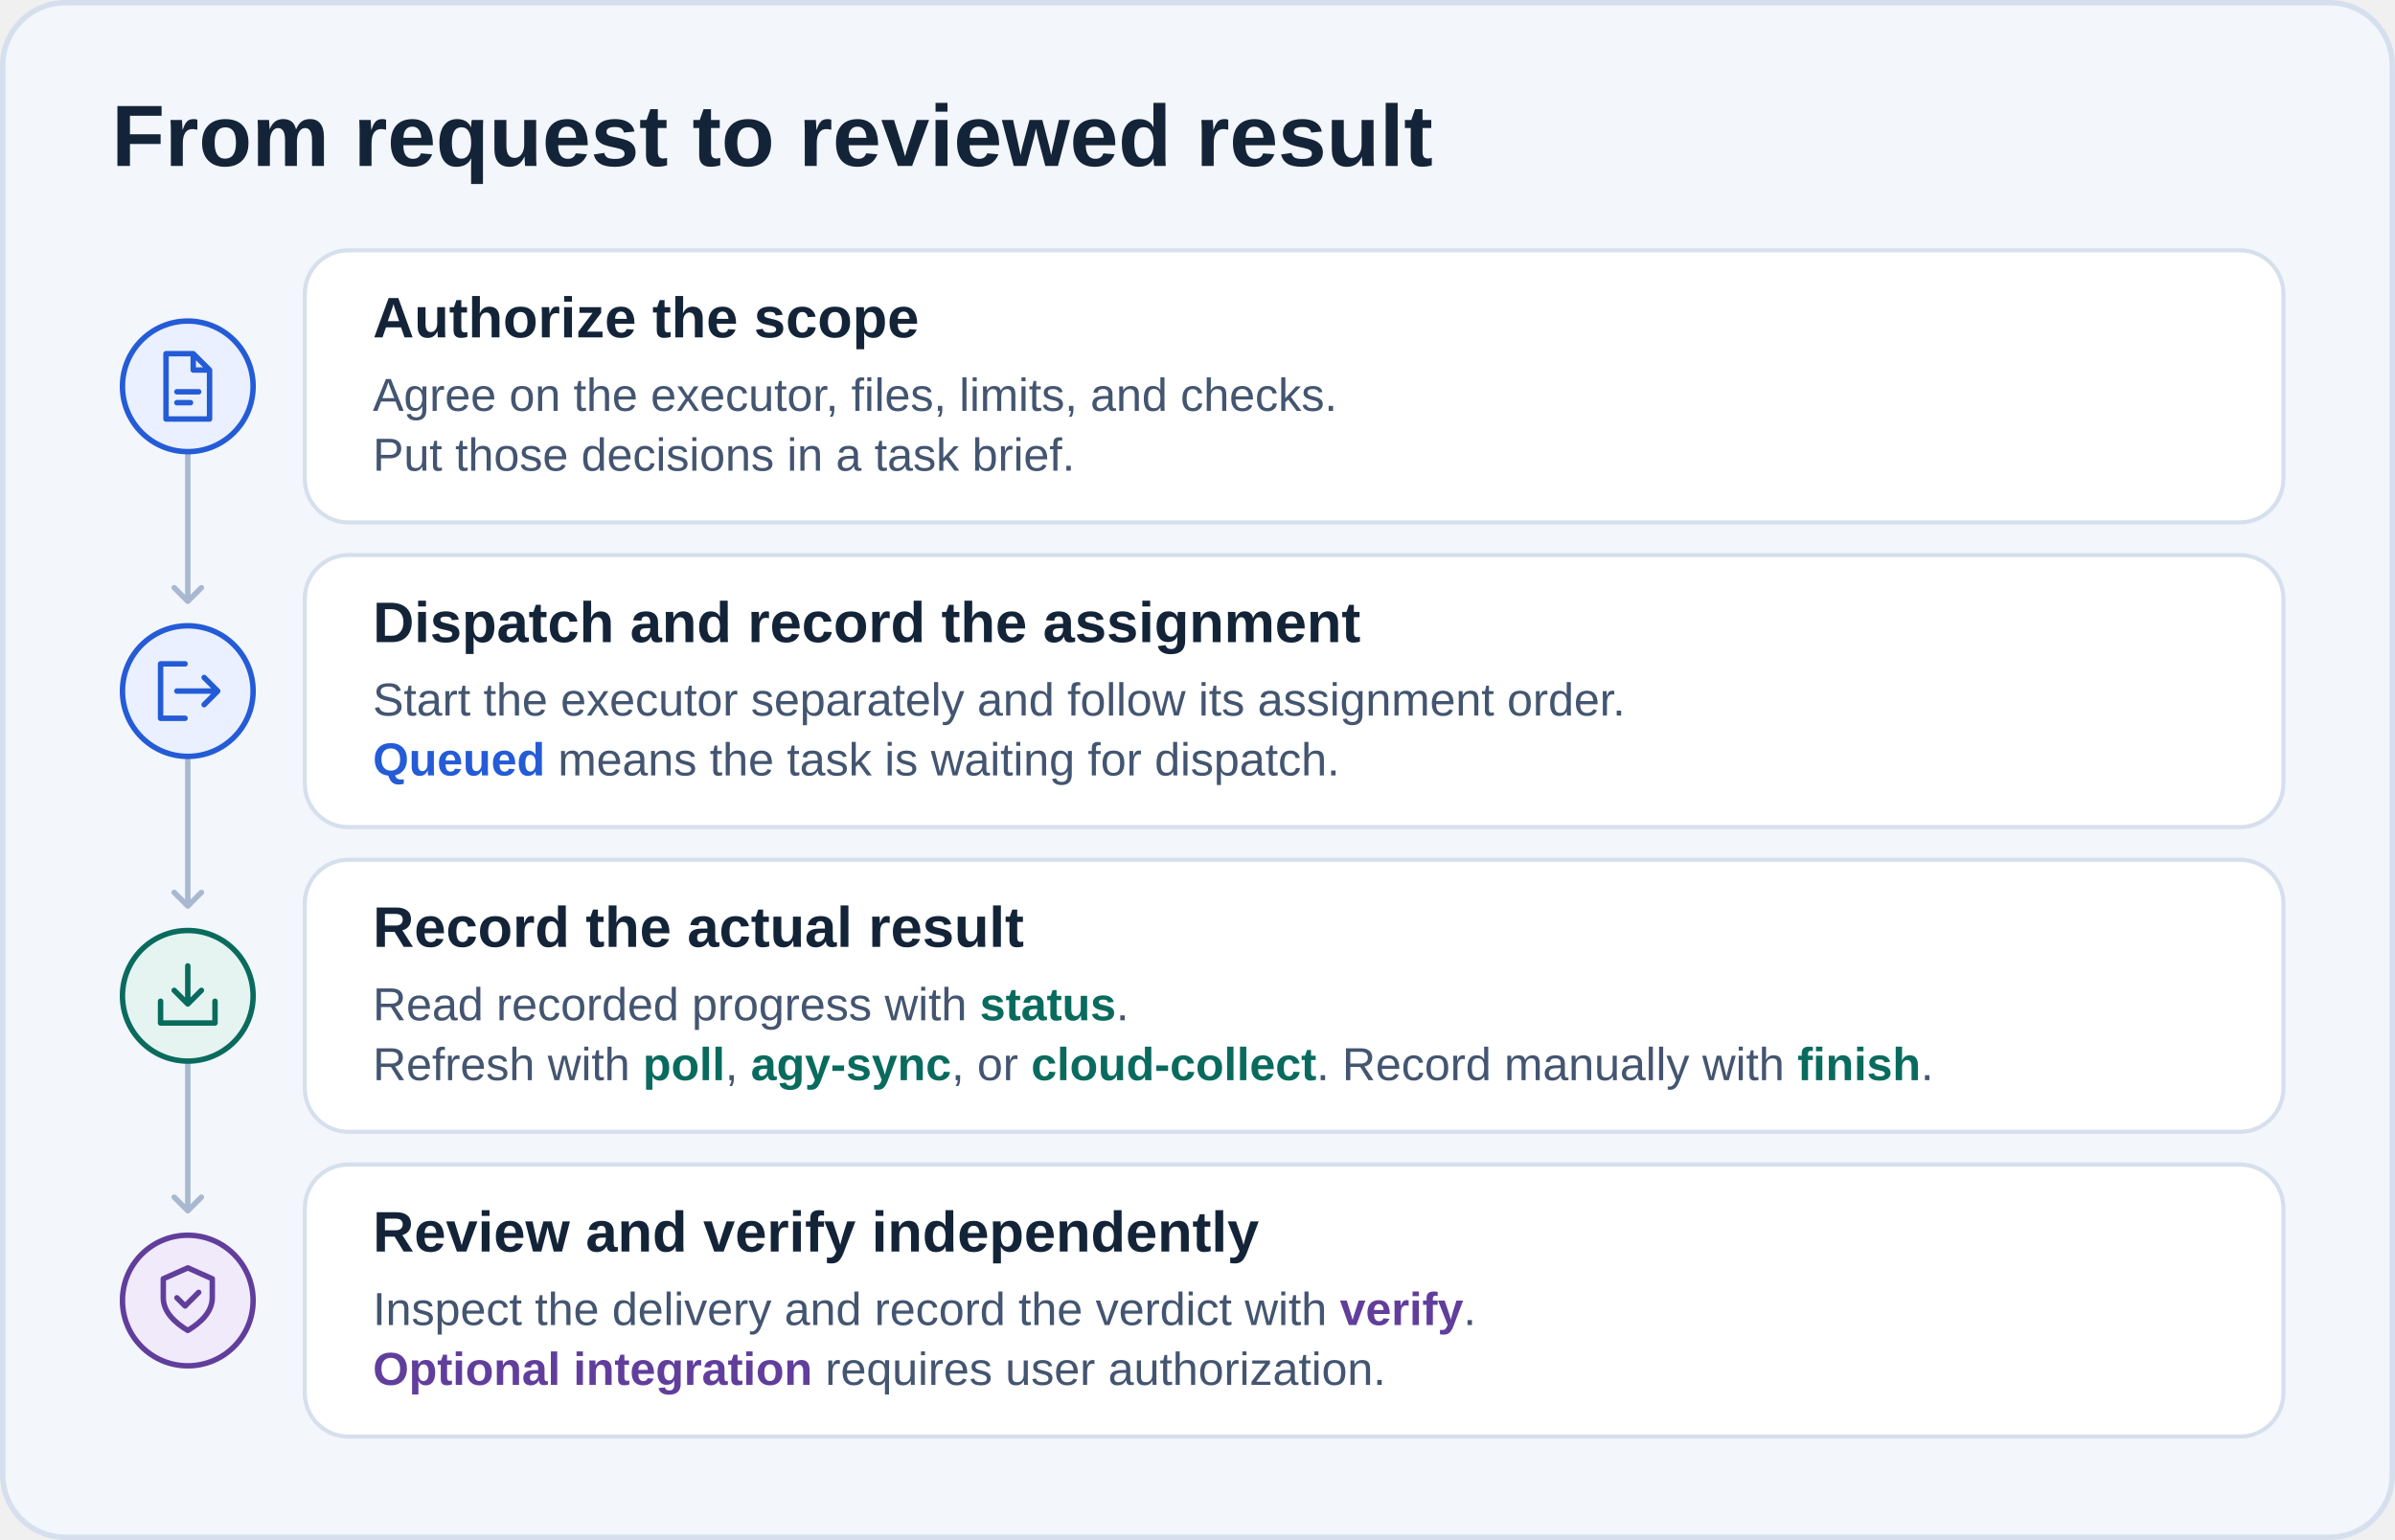
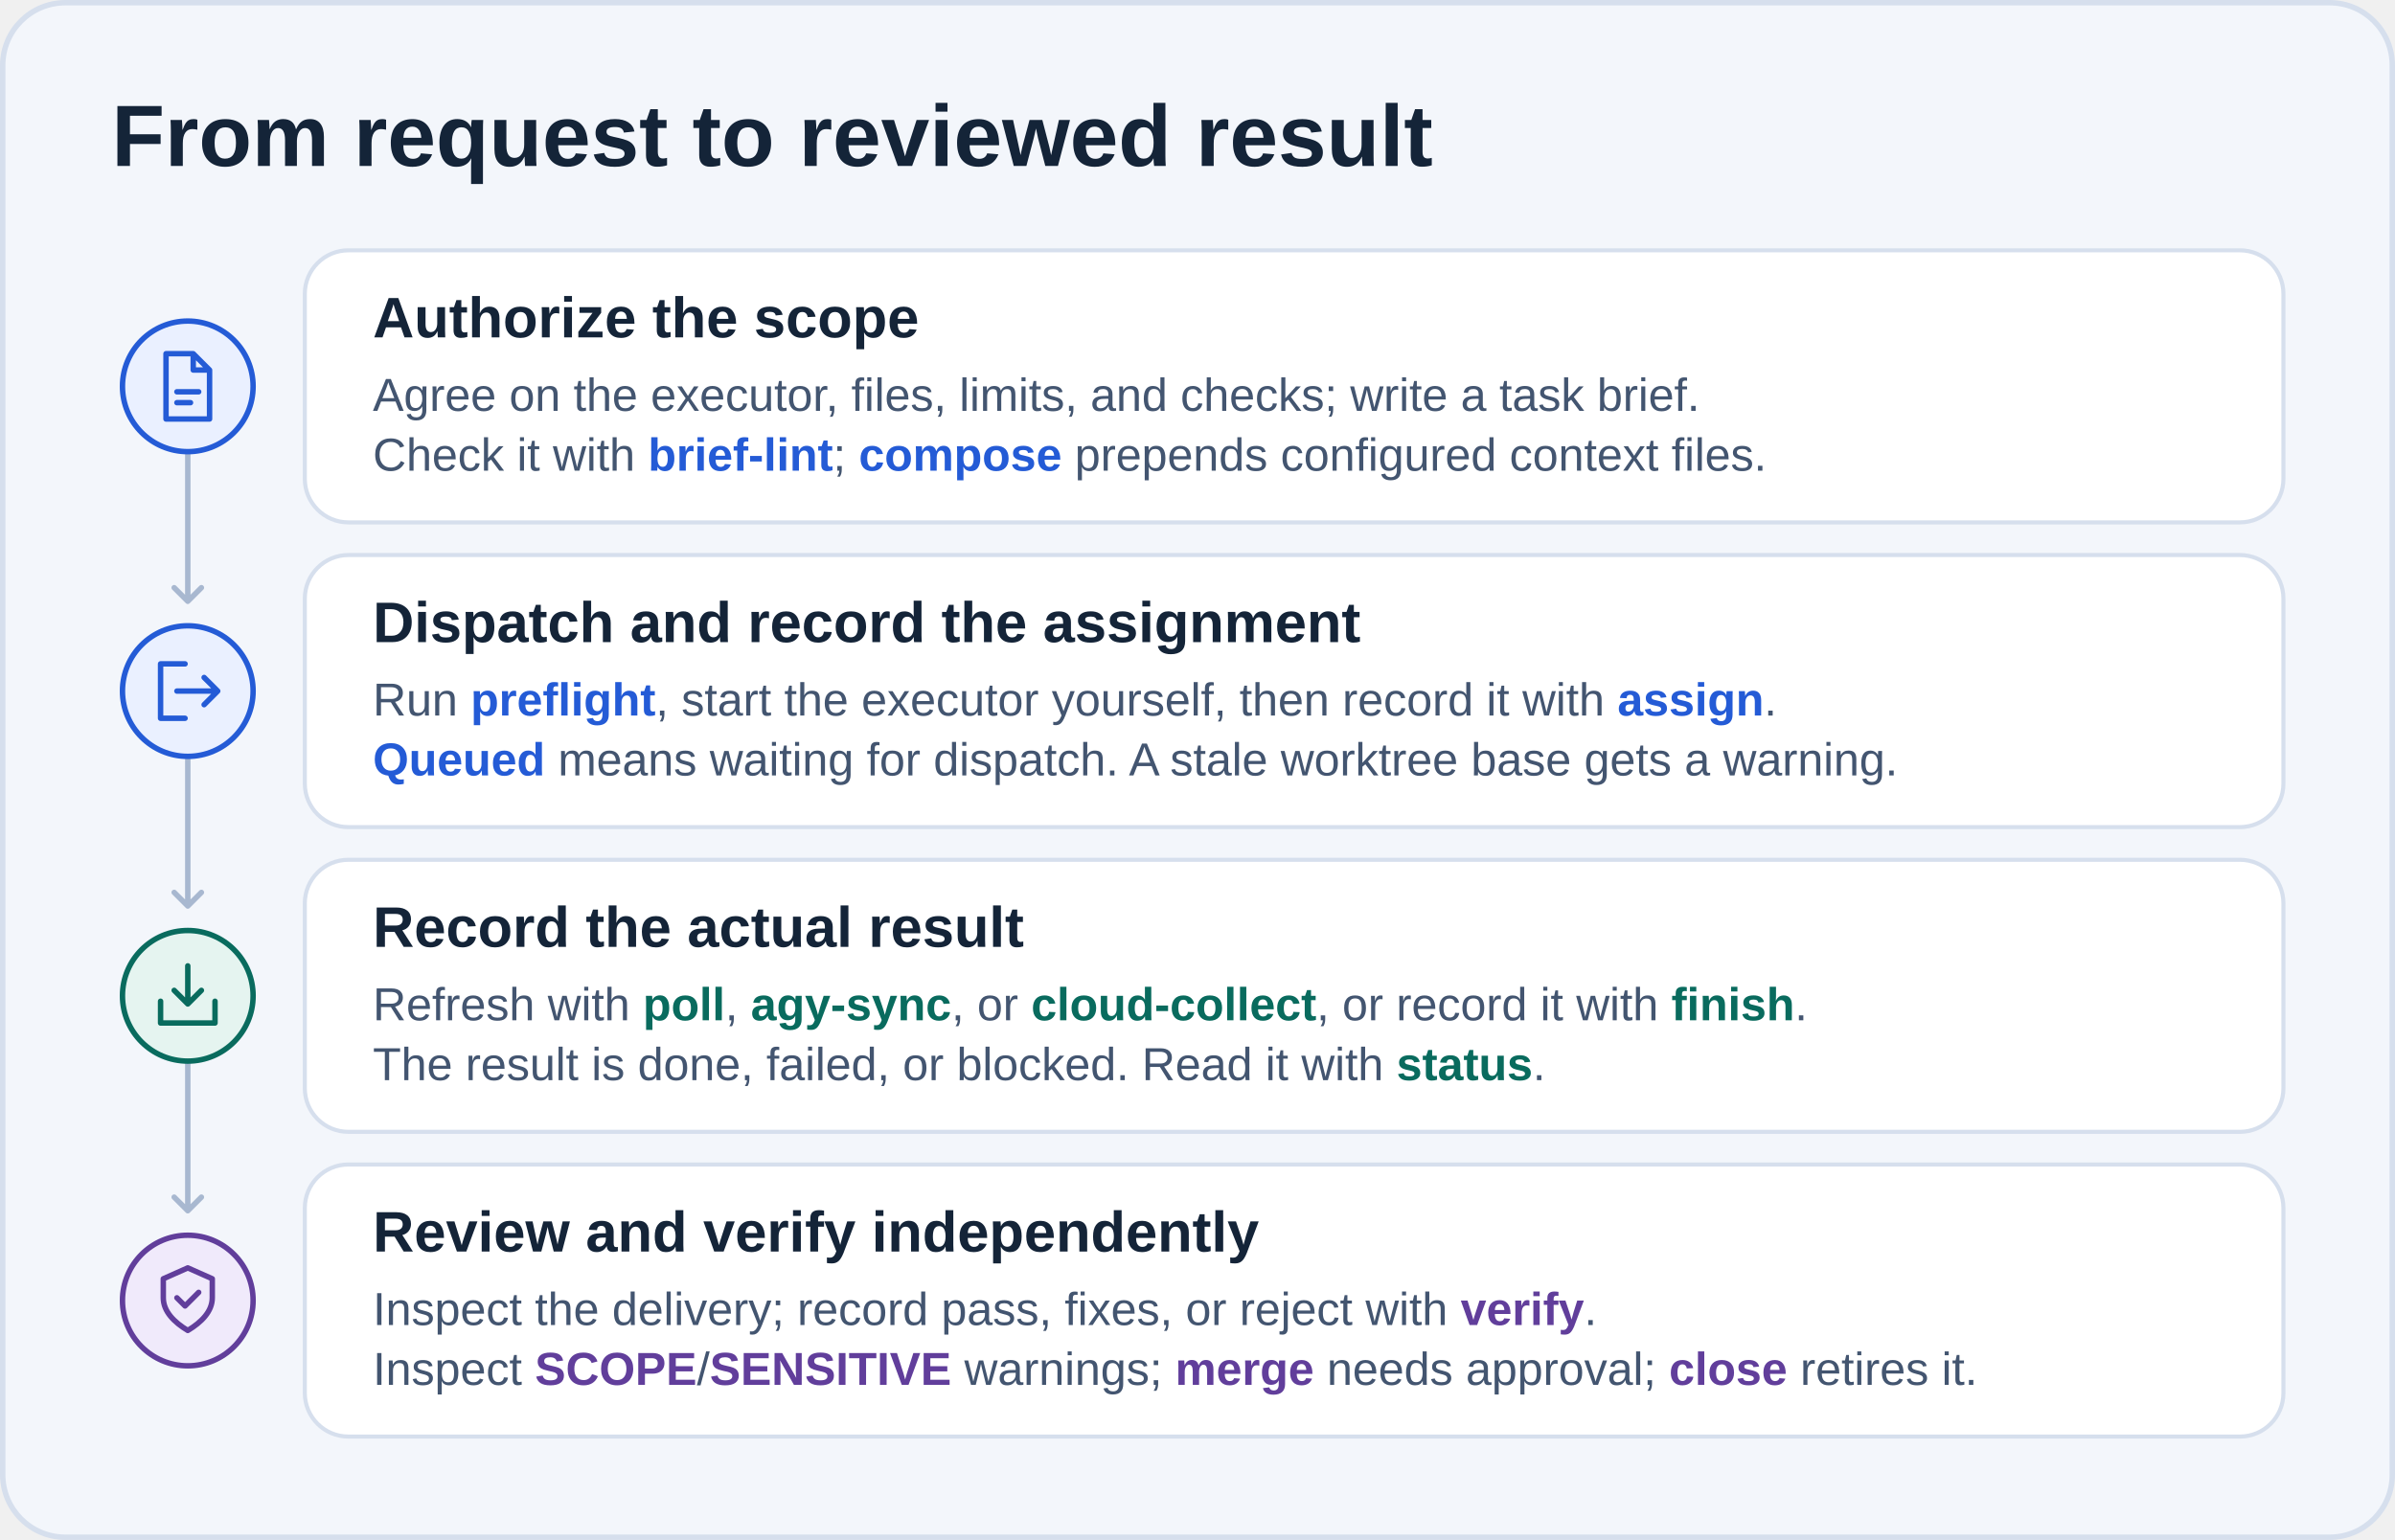
<svg xmlns="http://www.w3.org/2000/svg" width="880" height="566" viewBox="0 0 880 566" role="img" aria-labelledby="lifecycle-title lifecycle-desc" xml:lang="en">
  <rect x="1" y="1" width="878" height="564" rx="23" fill="#F3F6FB" stroke="#D6DFED" stroke-width="2" />
  <g fill="none" stroke="#A8B8D0" stroke-width="2" stroke-linecap="round" stroke-linejoin="round" aria-hidden="true">
    <path d="M69 164v57m-5-5 5 5 5-5" />
    <path d="M69 276v57m-5-5 5 5 5-5" />
    <path d="M69 388v57m-5-5 5 5 5-5" />
  </g>
  <g fill="#FFFFFF" stroke="#D6DFED" stroke-width="1.5" aria-hidden="true">
    <rect x="112" y="92" width="727" height="100" rx="16" />
    <rect x="112" y="204" width="727" height="100" rx="16" />
    <rect x="112" y="316" width="727" height="100" rx="16" />
    <rect x="112" y="428" width="727" height="100" rx="16" />
  </g>
  <g fill="none" stroke-width="2" stroke-linecap="round" stroke-linejoin="round" aria-hidden="true">
    <g transform="translate(69 142)" stroke="#245BD6">
      <circle r="24" fill="#EAF0FF" />
      <path d="M-8-12h10l6 6v18H-8zM2-12v6h6M-4 2h8M-4 6h5" />
    </g>
    <g transform="translate(69 254)" stroke="#245BD6">
      <circle r="24" fill="#EAF0FF" />
      <path d="M-1-10h-9v20h9M-4 0h15m-5-5 5 5-5 5" />
    </g>
    <g transform="translate(69 366)" stroke="#096B5E">
      <circle r="24" fill="#E5F4F0" />
      <path d="M0-11V3m-5-5 5 5 5-5M-10 2v8h20V2" />
    </g>
    <g transform="translate(69 478)" stroke="#613E9B">
      <circle r="24" fill="#F0EAFB" />
      <path d="M0-12 9-8v7c0 5-4 9-9 12-5-3-9-7-9-12v-7zM-4-1l3 3 5-5" />
    </g>
  </g>
  <g font-family="'Segoe UI', Arial, sans-serif">
    <text x="41" y="61" fill="#142438" font-size="32" font-weight="700">From request to reviewed result</text>
    <g fill="#142438" font-size="21" font-weight="700">
      <text x="137" y="124">Authorize the scope</text>
      <text x="137" y="236">Dispatch and record the assignment</text>
      <text x="137" y="348">Record the actual result</text>
      <text x="137" y="460">Review and verify independently</text>
    </g>
    <g fill="#435570" font-size="17">
-       <text x="137" y="151">Agree on the executor, files, limits, and checks.</text>
-       <text x="137" y="173">Put those decisions in a task brief.</text>
-       <text x="137" y="263">Start the executor separately and follow its assignment order.</text>
+       <text x="137" y="151">Agree on the executor, files, limits, and checks; write a task brief.</text>
+       <text x="137" y="173">Check it with <tspan fill="#245BD6" font-weight="700">brief-lint</tspan>; <tspan fill="#245BD6" font-weight="700">compose</tspan> prepends configured context files.</text>
+       <text x="137" y="263">Run <tspan fill="#245BD6" font-weight="700">preflight</tspan>, start the executor yourself, then record it with <tspan fill="#245BD6" font-weight="700">assign</tspan>.</text>
      <text x="137" y="285">
-         <tspan fill="#245BD6" font-weight="700">Queued</tspan> means the task is waiting for dispatch.</text>
-       <text x="137" y="375">Read recorded progress with <tspan fill="#096B5E" font-weight="700">status</tspan>.</text>
-       <text x="137" y="397">Refresh with <tspan fill="#096B5E" font-weight="700">poll</tspan>, <tspan fill="#096B5E" font-weight="700">agy-sync</tspan>, or <tspan fill="#096B5E" font-weight="700">cloud-collect</tspan>. Record manually with <tspan fill="#096B5E" font-weight="700">finish</tspan>.</text>
-       <text x="137" y="487">Inspect the delivery and record the verdict with <tspan fill="#613E9B" font-weight="700">verify</tspan>.</text>
-       <text x="137" y="509">
-         <tspan fill="#613E9B" font-weight="700">Optional integration</tspan> requires user authorization.</text>
+         <tspan fill="#245BD6" font-weight="700">Queued</tspan> means waiting for dispatch. A stale worktree base gets a warning.</text>
+       <text x="137" y="375">Refresh with <tspan fill="#096B5E" font-weight="700">poll</tspan>, <tspan fill="#096B5E" font-weight="700">agy-sync</tspan>, or <tspan fill="#096B5E" font-weight="700">cloud-collect</tspan>, or record it with <tspan fill="#096B5E" font-weight="700">finish</tspan>.</text>
+       <text x="137" y="397">The result is done, failed, or blocked. Read it with <tspan fill="#096B5E" font-weight="700">status</tspan>.</text>
+       <text x="137" y="487">Inspect the delivery; record pass, fixes, or reject with <tspan fill="#613E9B" font-weight="700">verify</tspan>.</text>
+       <text x="137" y="509">Inspect <tspan fill="#613E9B" font-weight="700">SCOPE</tspan>/<tspan fill="#613E9B" font-weight="700">SENSITIVE</tspan> warnings; <tspan fill="#613E9B" font-weight="700">merge</tspan> needs approval; <tspan fill="#613E9B" font-weight="700">close</tspan> retires it.</text>
    </g>
  </g>
</svg>
